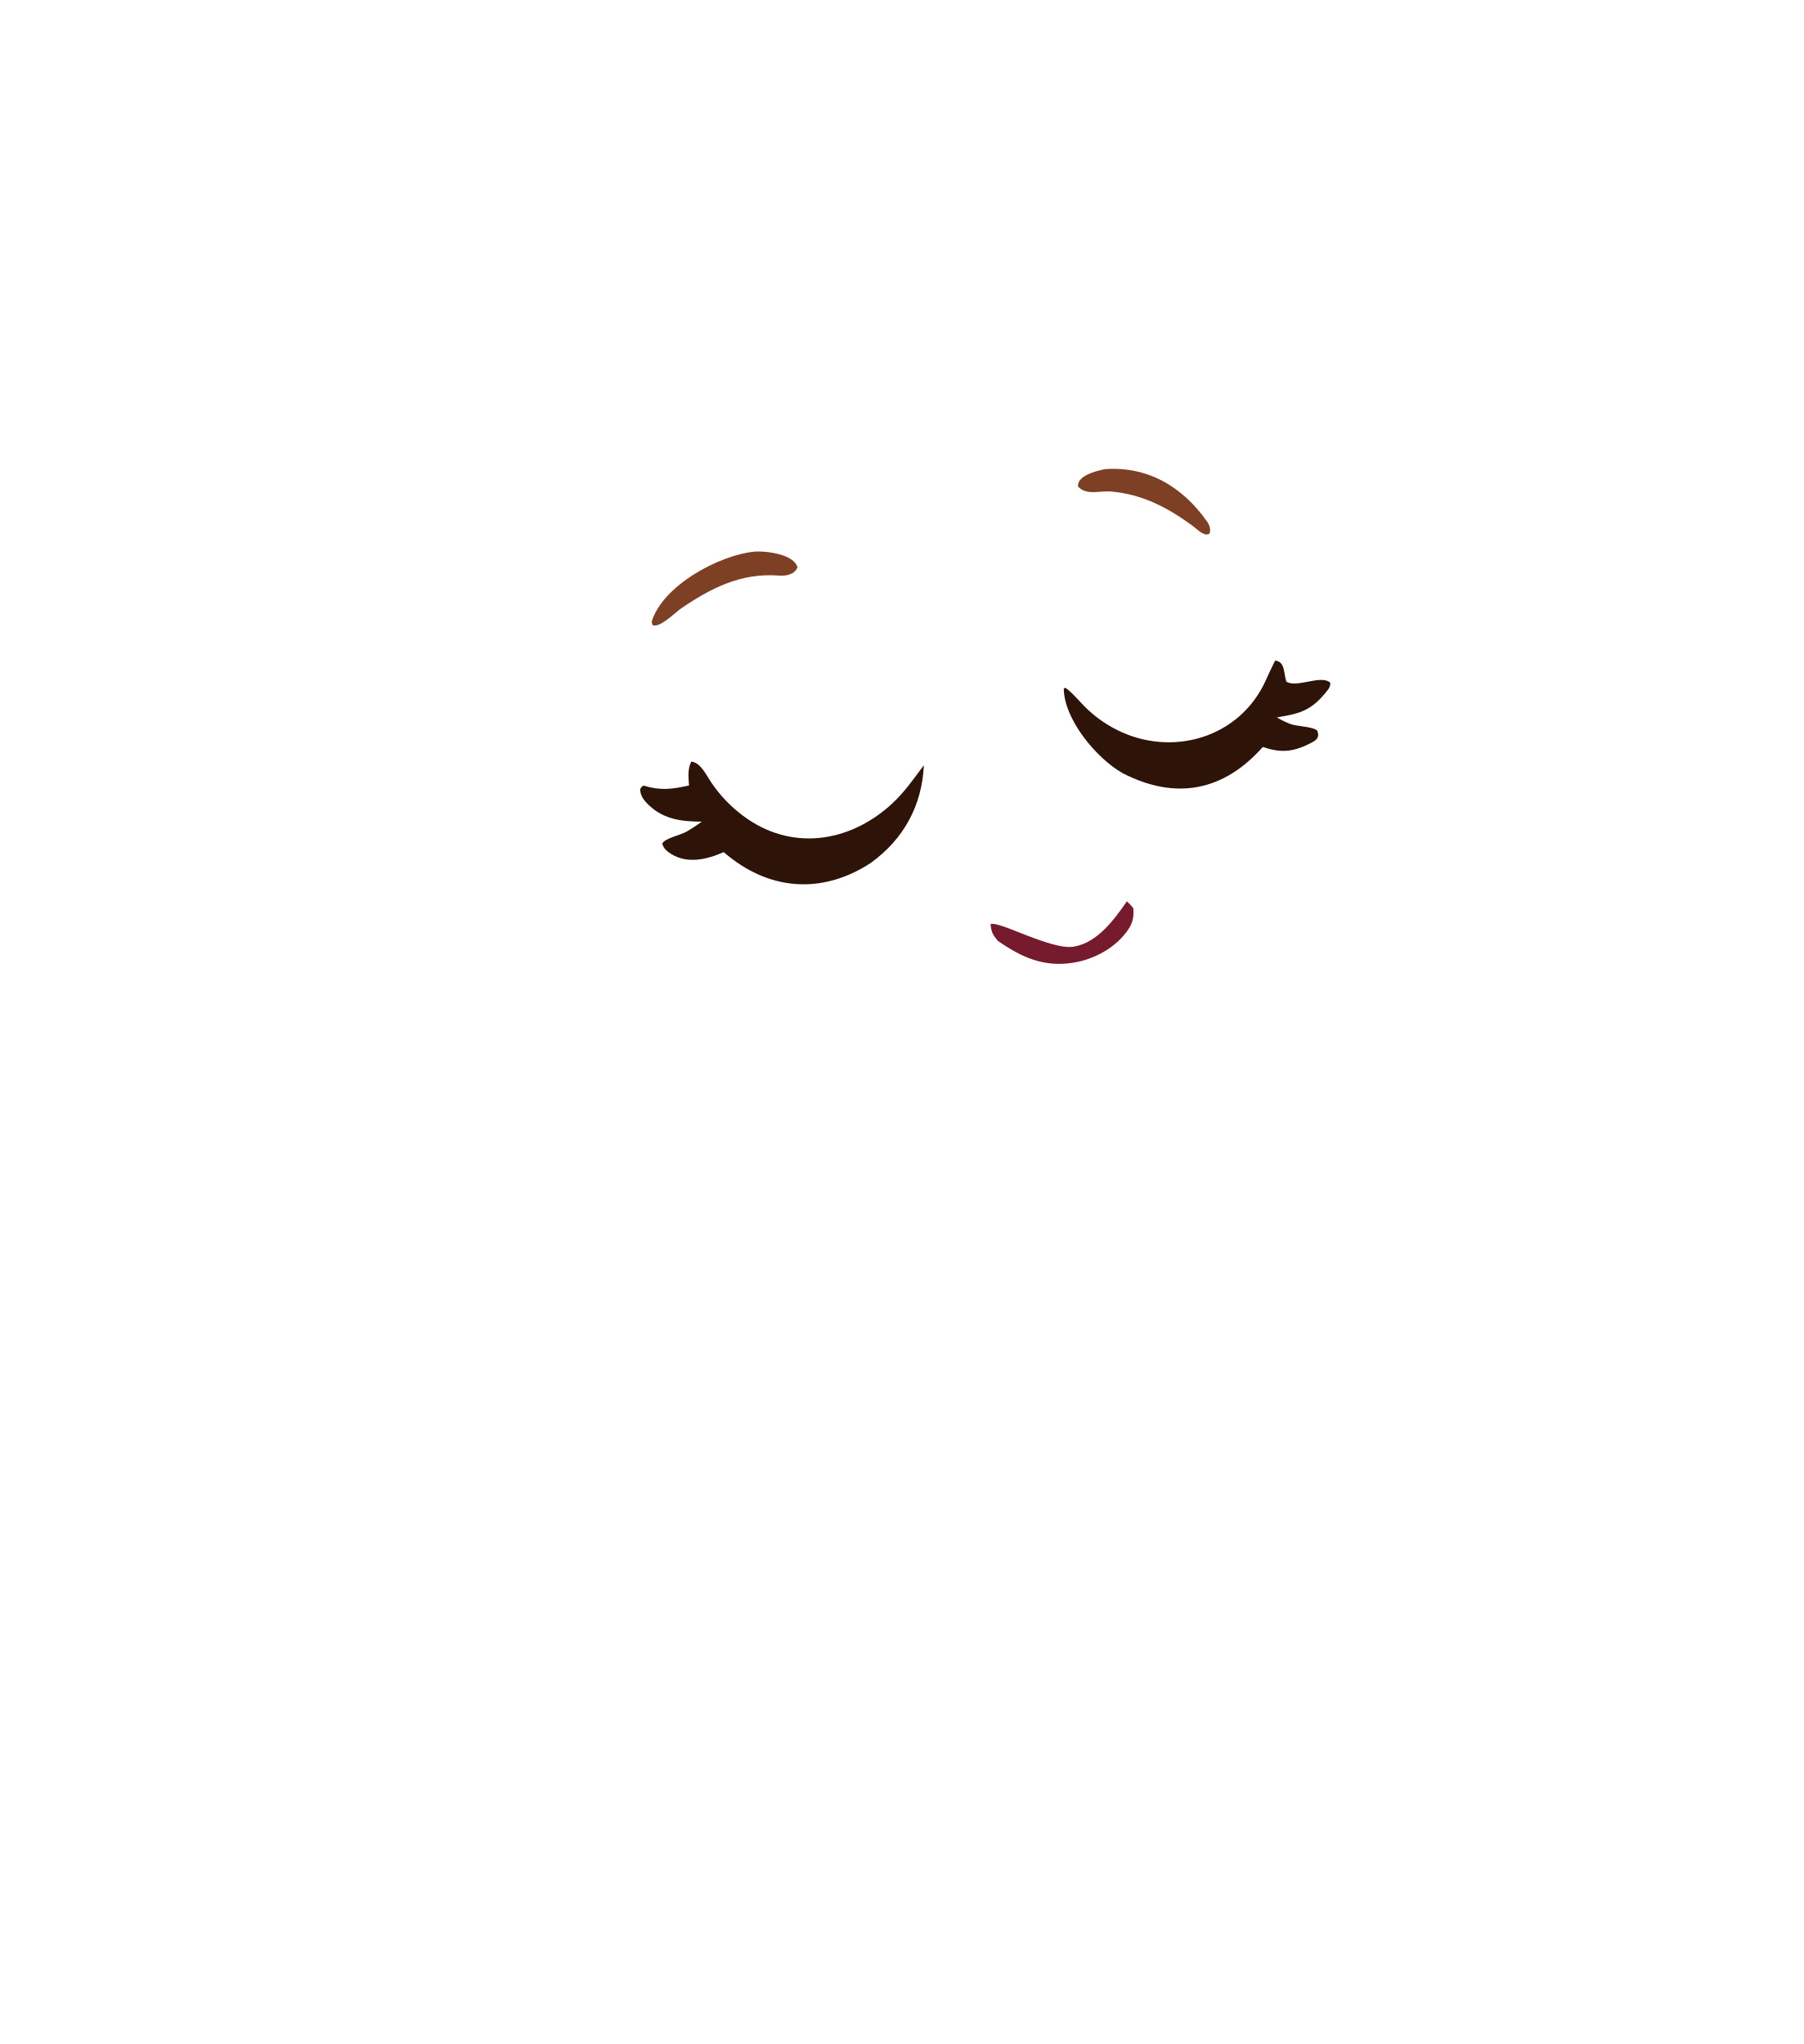
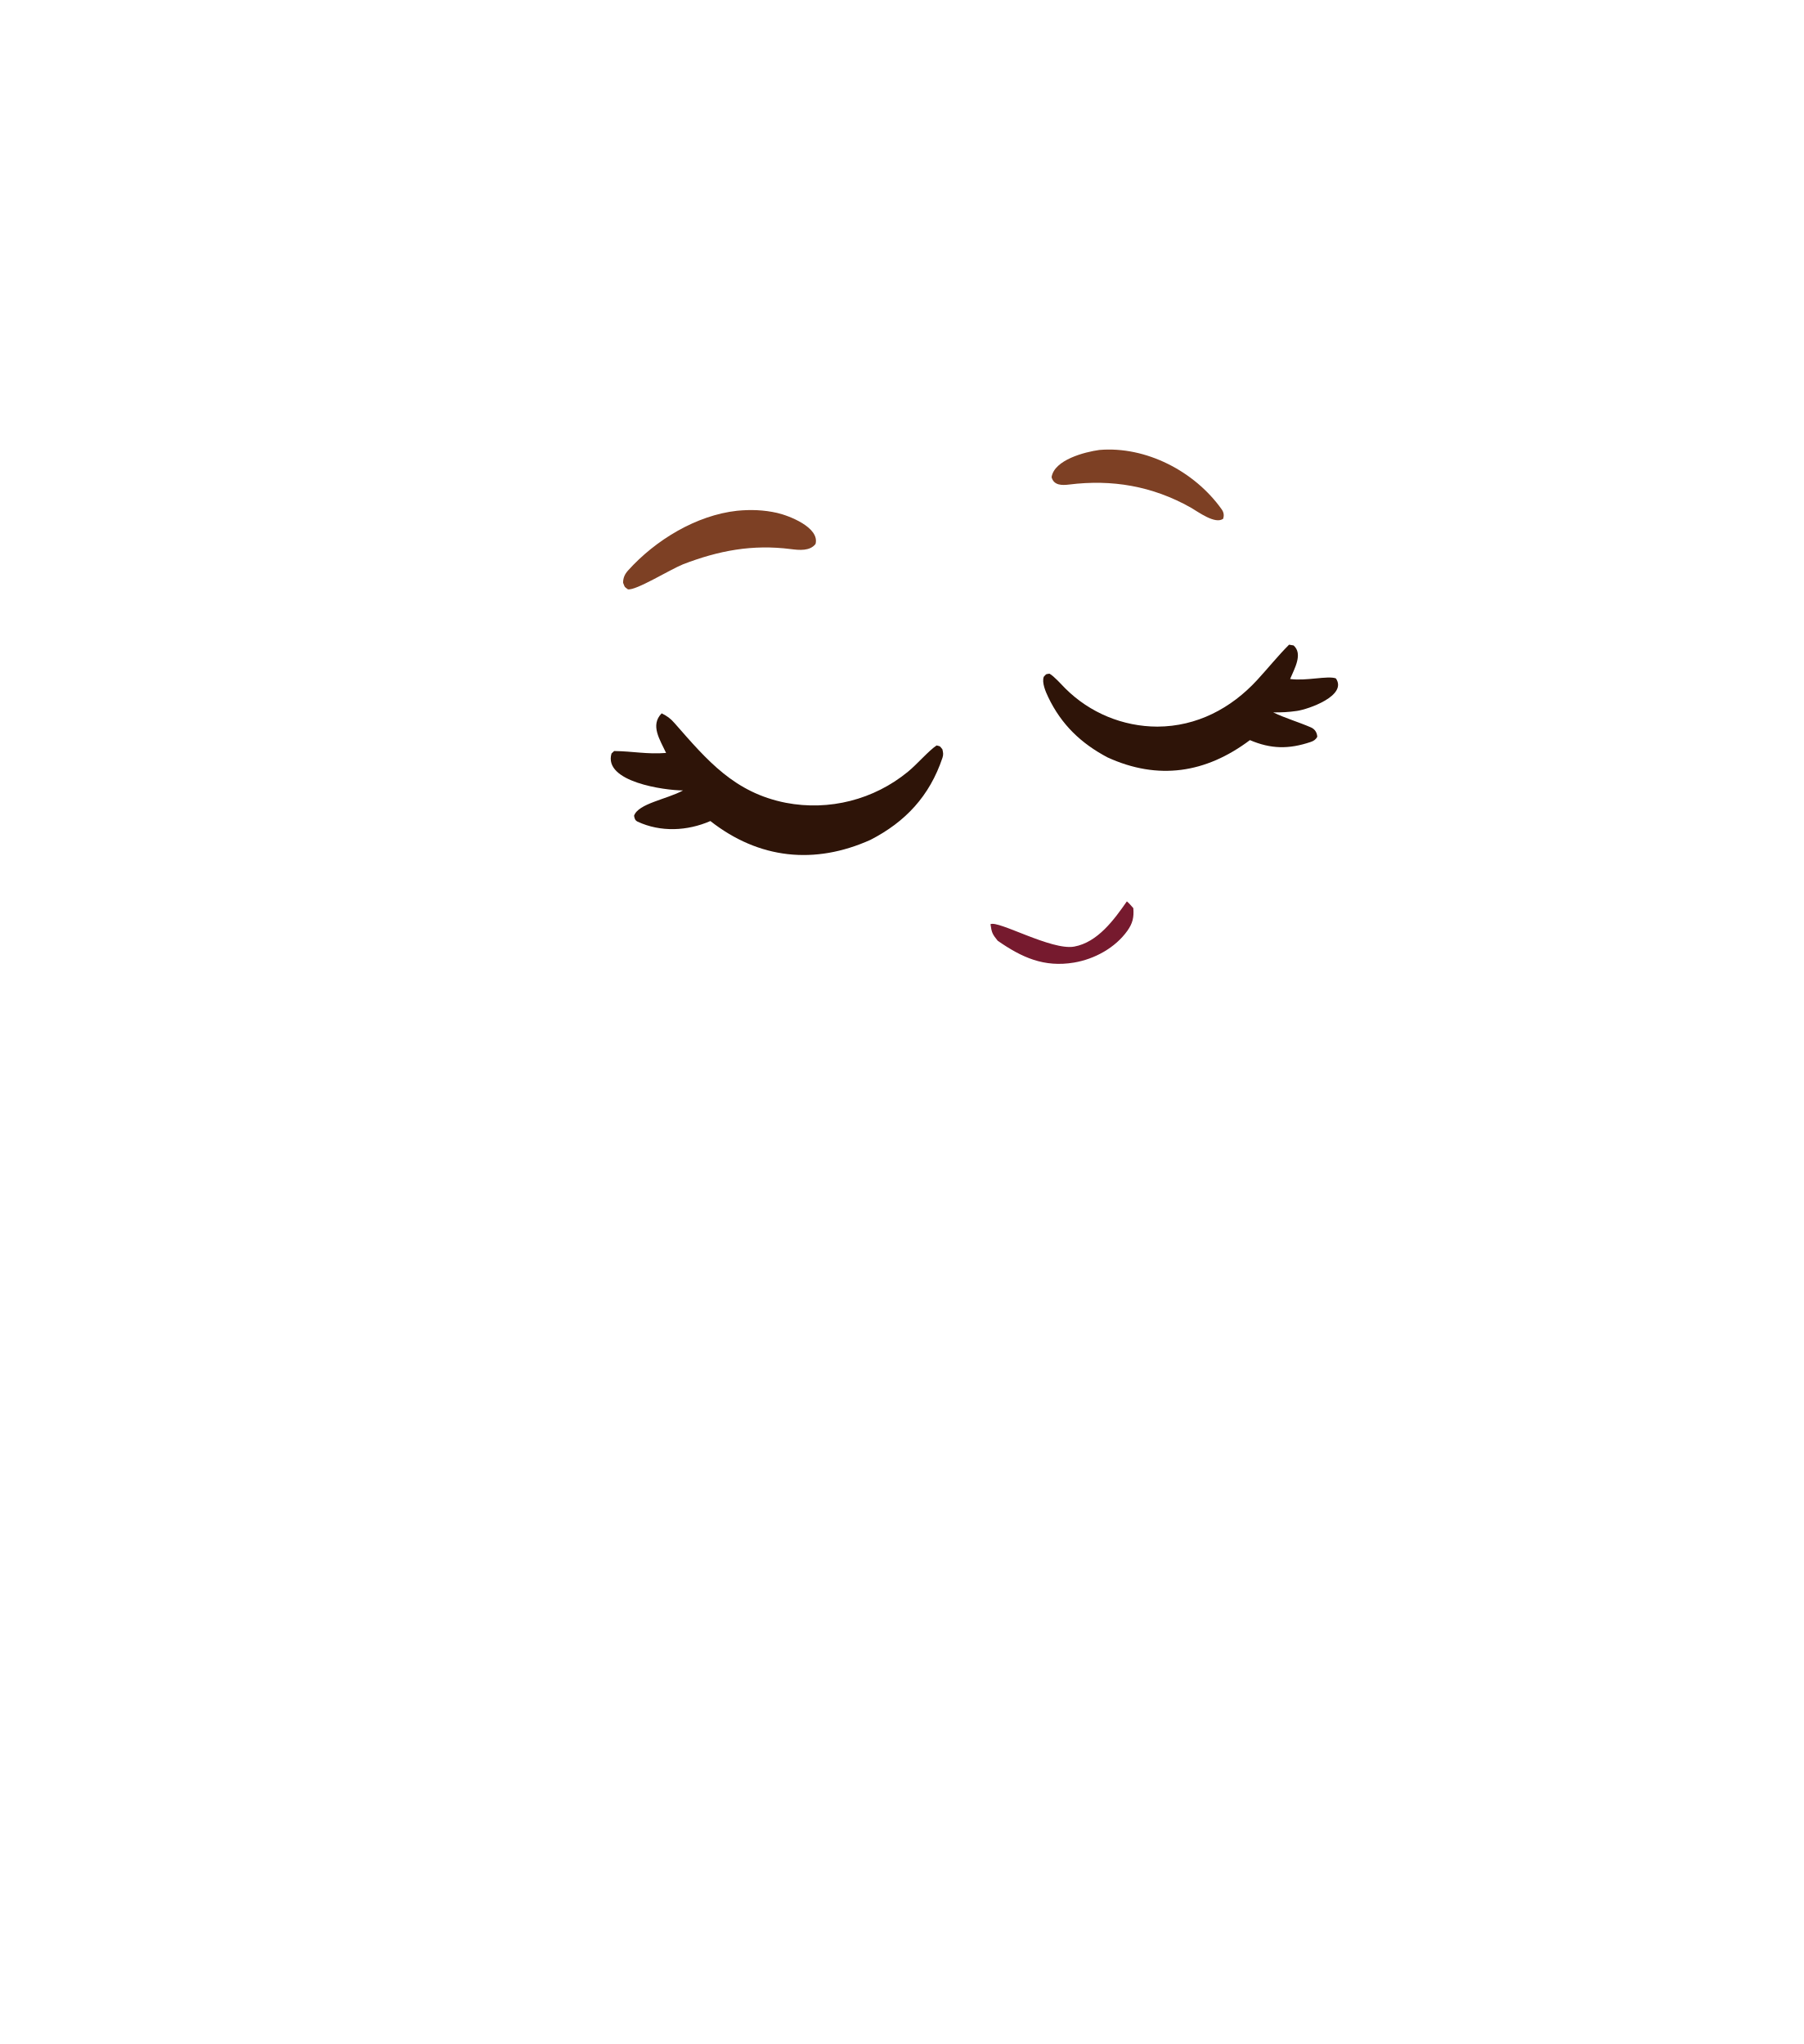
<svg xmlns="http://www.w3.org/2000/svg" width="1178" height="1335" viewBox="0 0 1178 1335" fill="none">
-   <path d="M451.371 497.423C457.605 497.946 461.297 506.542 464.896 511.693C470.411 519.719 477.187 526.792 484.983 532.631C515.865 555.975 554.01 550.87 582.079 525.289C590.435 517.678 596.519 508.785 603.277 499.803C602.043 526.375 589.958 548.211 568.516 563.679C536.279 584.682 501.265 581.509 472.579 556.534C462.026 561.243 449.165 564.432 438.453 557.871C435.705 556.189 433.2 554.215 432.471 550.935C433.948 547.574 444.183 545.497 448.118 543.26C451.876 541.117 454.811 539.152 458.297 536.641C445.725 536.641 433.687 535.296 423.947 526.102C420.545 522.889 418.096 519.904 418.012 515.333C418.544 514.598 419.545 512.899 420.507 513.18C431.686 516.465 438.566 515.495 449.922 513.017C449.548 507.375 448.941 502.528 451.371 497.423Z" fill="#2E1408" />
-   <path d="M493.148 360.236C500.672 359.81 518.544 362.06 520.74 370.522C518.946 375.303 513.151 376.296 508.701 375.942C483.913 373.973 464.098 384.064 443.918 397.971C439.983 401.028 430.262 410.546 426.019 408.173L425.561 406.081C432.403 382.763 469.426 362.395 493.148 360.236Z" fill="#7D4024" />
-   <path d="M832.635 431.444C839.539 432.161 838.058 440.256 840.084 445.251C846.96 449.508 862.749 440.368 868.681 445.938C868.717 447.881 868.208 449.117 867.046 450.617C856.69 463.981 849.213 466.094 833.77 468.544C836.995 470.394 839.021 471.453 842.446 472.811C846.706 474.504 857.507 474.481 860.16 477.231C862.095 482.253 859.042 483.809 854.609 485.98C843.736 491.314 835.887 491.71 824.622 487.861C798.814 516.952 767.483 522.8 732.818 504.847C715.876 495.114 694.992 470.004 694.619 449.91L695.537 449.152C698.907 451.058 704.921 458.054 708.109 461.303C714.296 467.542 721.445 472.736 729.293 476.683C765.194 494.79 809.815 482.123 826.757 443.89C828.592 439.748 830.627 435.513 832.635 431.444Z" fill="#2E1408" />
-   <path d="M721.484 306.406C749.481 304.431 772.174 317.789 788.289 340.76C789.979 343.162 790.651 345.728 789.888 348.509L787.898 349.158C784.71 348.691 781.748 345.82 779.15 343.73C762.844 331.662 745.902 322.708 725.372 321.022C717.878 320.407 709.466 323.824 703.952 317.751C703.279 310.594 715.934 307.581 721.484 306.406Z" fill="#7D4024" />
+   <path d="M432.063 465.9C435.731 467.746 437.749 469.177 440.498 472.319C461.861 496.705 479.529 517.695 513.183 524.333C541.447 529.753 570.656 522.318 592.889 504.037C598.819 499.211 606.313 490.388 611.602 486.866C614.4 487.602 613.382 487.035 615.367 489.363C615.882 491.514 616.141 492.801 615.437 494.901C607.035 519.956 591.187 536.806 568.435 548.525C531.995 564.9 495.587 561.124 463.866 536.247C448.881 542.784 431.404 543.647 416.374 536.653C414.601 535.832 414.319 534.393 414.047 532.767C416.795 524.774 435.472 522.039 446.019 516.264C434.029 516.222 393.83 510.709 399.317 492.124C399.807 491.675 400.379 491.141 401.035 490.523C413.32 490.65 422.477 492.767 434.948 491.768C431.013 483.224 424.384 473.69 432.063 465.9Z" fill="#2E1408" />
+   <path d="M481.324 333.594C490.128 332.732 498.723 333.027 507.394 334.981C515.131 336.724 535.355 344.484 532.551 355.276C528.882 360.043 521.9 359.332 516.452 358.637C491.367 355.42 469.374 359.56 445.93 368.595C437.024 372.253 415.266 385.809 410.027 384.911C407.374 382.896 408.251 383.946 406.871 380.61C406.911 377.35 407.96 375.005 410.147 372.575C428.077 352.659 454.753 336.5 481.324 333.594Z" fill="#7D4024" />
+   <path d="M841.759 421.06L844.698 421.559C851.004 427.074 845.173 436.88 842.447 443.461C852.711 444.957 867.062 441.126 872.327 443.075C880.046 454.332 854.35 463.262 846.895 464.327C841.11 465.159 837.167 465.317 831.381 465.287C839.546 469.17 847.741 471.497 855.989 475.063C858.618 476.204 860.023 478.448 860.181 481.251C859.139 483.049 857.9 483.917 855.899 484.59C841.48 489.47 829.818 489.198 816.192 483.396C787.407 505.003 756.296 509.808 723.153 494.653C705.947 485.534 693.107 473.325 684.534 455.428C682.835 451.877 680.176 445.818 681.581 442.01C683.568 439.933 682.571 440.446 685.312 439.993C688.356 441.693 692.994 446.981 695.683 449.678C711.65 465.589 733.252 474.534 755.783 474.579C781.508 474.466 803.82 462.711 820.883 444.186C827.862 436.608 834.569 428.253 841.759 421.06Z" fill="#2E1408" />
+   <path d="M717.864 293.881C748.213 291.282 780.094 307.76 797.776 332.699C799.166 334.656 799.377 336.605 798.758 338.796C793.554 342.664 782.572 334.399 777.488 331.468C752.337 317.363 726.127 312.996 698.181 316.464C693.415 317.053 688.158 317.098 686.678 311.674C688.4 300.284 708.423 295.179 717.864 293.881Z" fill="#7D4024" />
  <path d="M735.839 588.719C737.364 589.926 738.716 591.692 740.05 593.129C740.546 599.134 739.631 603.052 736.144 607.957C728.197 619.084 714.686 626.446 701.327 628.69C681.68 631.991 667.083 625.279 651.494 614.43C647.988 610.089 647.568 609.148 646.787 603.622C651.799 600.94 686.673 620.934 701.442 618.251C716.782 615.463 727.511 600.668 735.839 588.719Z" fill="#761A2E" />
</svg>
